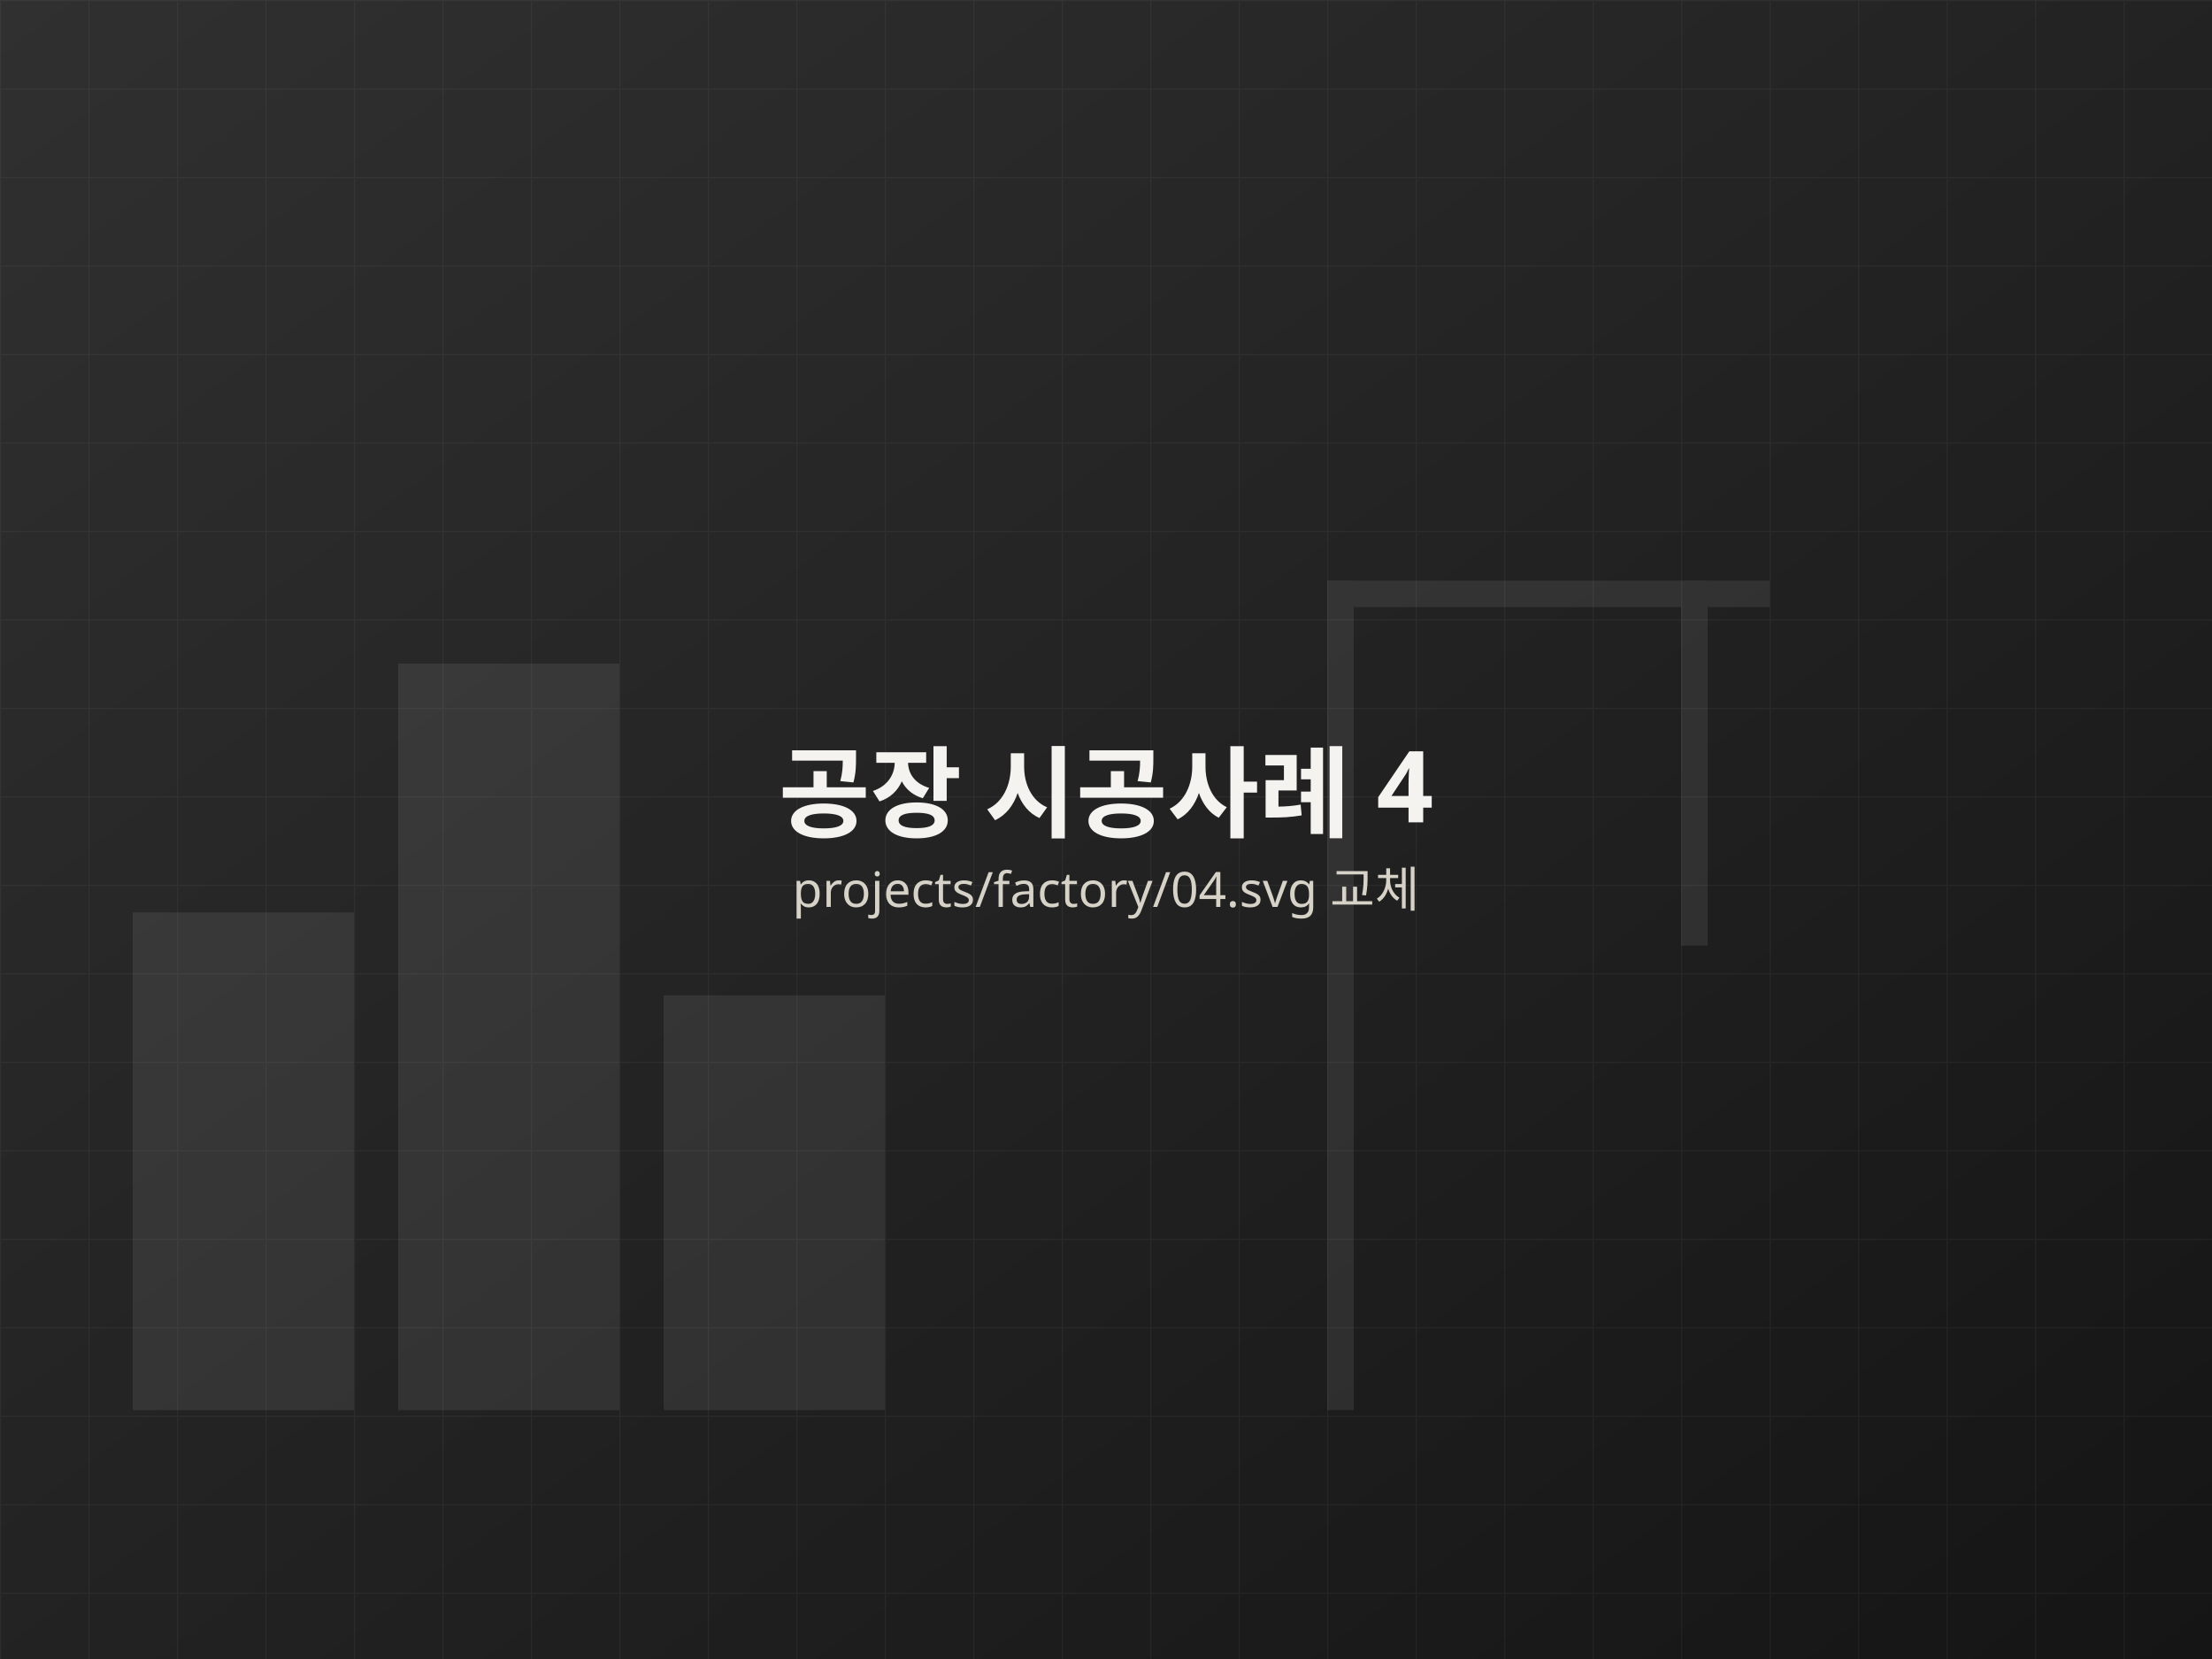
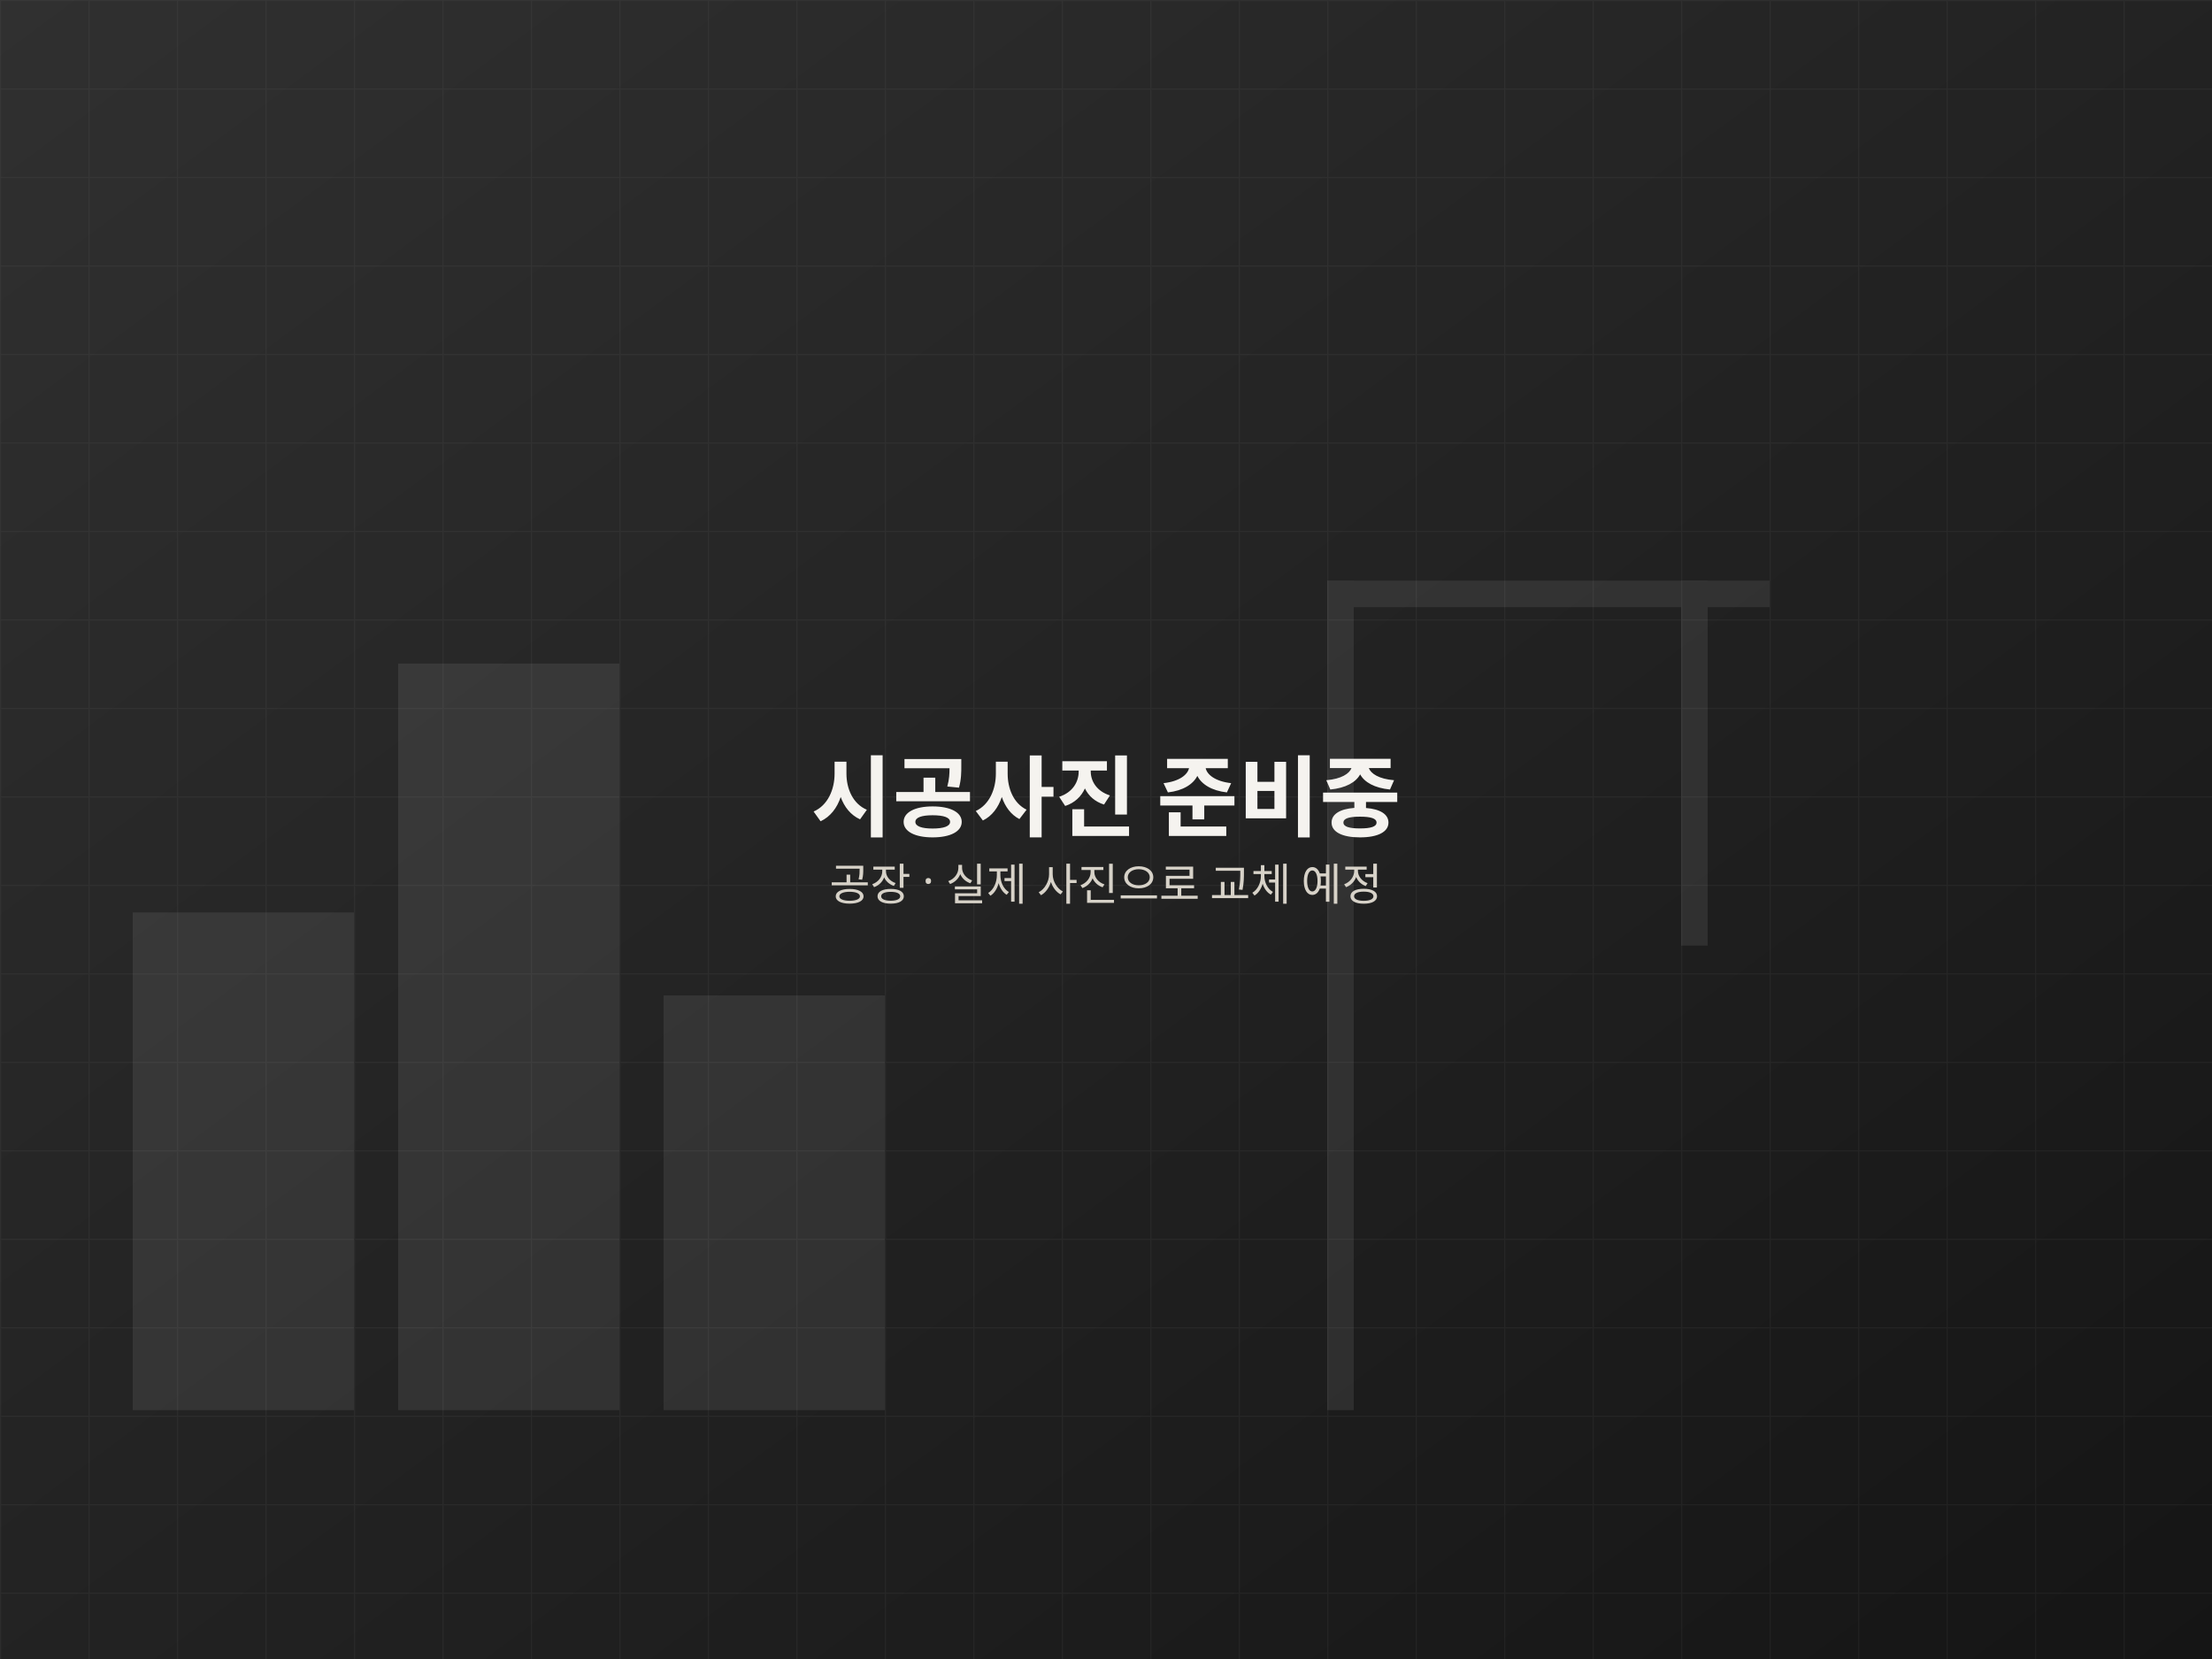
<svg xmlns="http://www.w3.org/2000/svg" width="1000" height="750" viewBox="0 0 1000 750">
  <defs>
    <linearGradient id="g" x1="0" y1="0" x2="1" y2="1">
      <stop offset="0%" stop-color="#303030" />
      <stop offset="100%" stop-color="#151515" />
    </linearGradient>
    <pattern id="grid" width="40" height="40" patternUnits="userSpaceOnUse">
-       <path d="M40 0H0V40" fill="none" stroke="#ffffff" stroke-opacity="0.045" stroke-width="1" />
+       <path d="M40 0H0V40" fill="none" stroke="#ffffff" stroke-opacity="0.04" stroke-width="1" />
    </pattern>
  </defs>
  <rect width="1000" height="750" fill="url(#g)" />
  <rect width="1000" height="750" fill="url(#grid)" />
  <g opacity="0.08" fill="#ffffff">
    <rect x="6%" y="55%" width="10%" height="30%" />
    <rect x="18%" y="40%" width="10%" height="45%" />
    <rect x="30%" y="60%" width="10%" height="25%" />
    <rect x="60%" y="35%" width="1.2%" height="50%" />
    <rect x="60%" y="35%" width="20%" height="1.6%" />
    <rect x="76%" y="35%" width="1.2%" height="22%" />
  </g>
  <g font-family="'Pretendard Variable', 'Apple SD Gothic Neo', sans-serif" text-anchor="middle">
-     <text x="50%" y="50%" font-size="45" font-weight="700" fill="#F5F3EF">공장 시공사례 4</text>
-     <text x="50%" y="410" font-size="22" fill="#D7D2C8">projects/factory/04.svg 교체</text>
+     <text x="50%" y="50%" font-size="40" font-weight="700" fill="#F5F3EF">시공사진 준비중</text>
+     <text x="50%" y="407" font-size="20" fill="#D7D2C8">공장 · 실제 사진으로 교체 예정</text>
  </g>
</svg>
